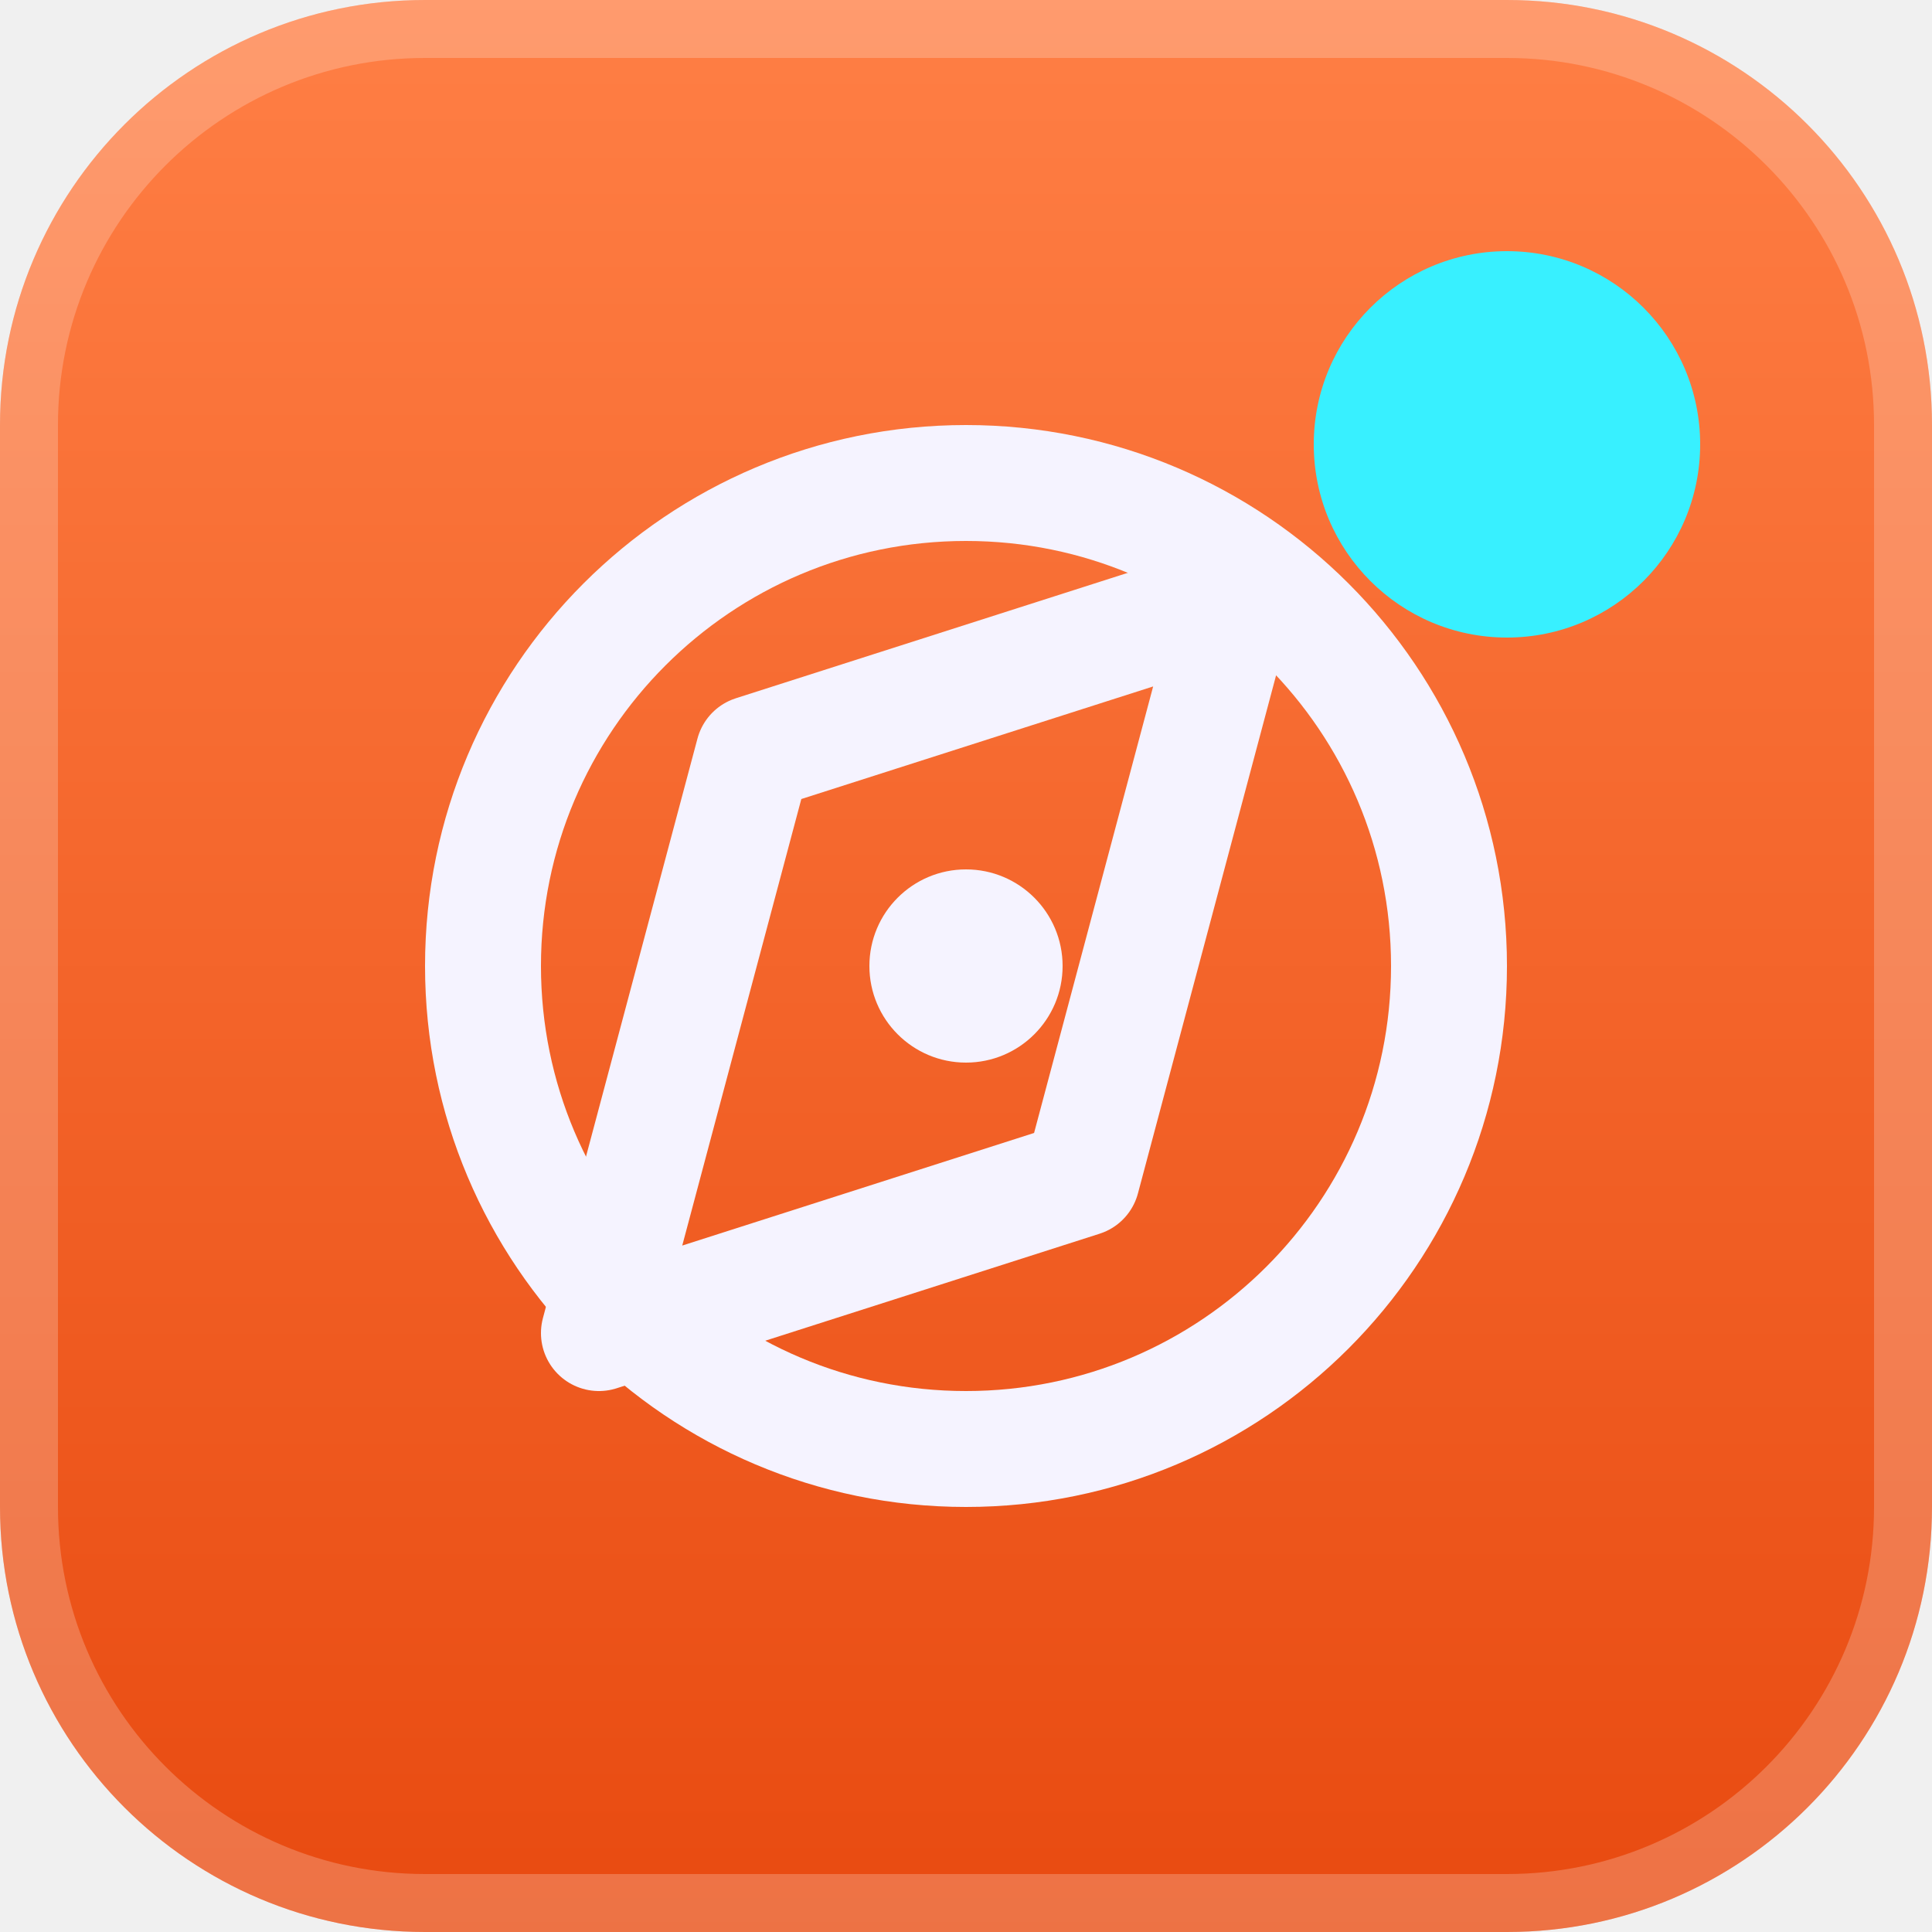
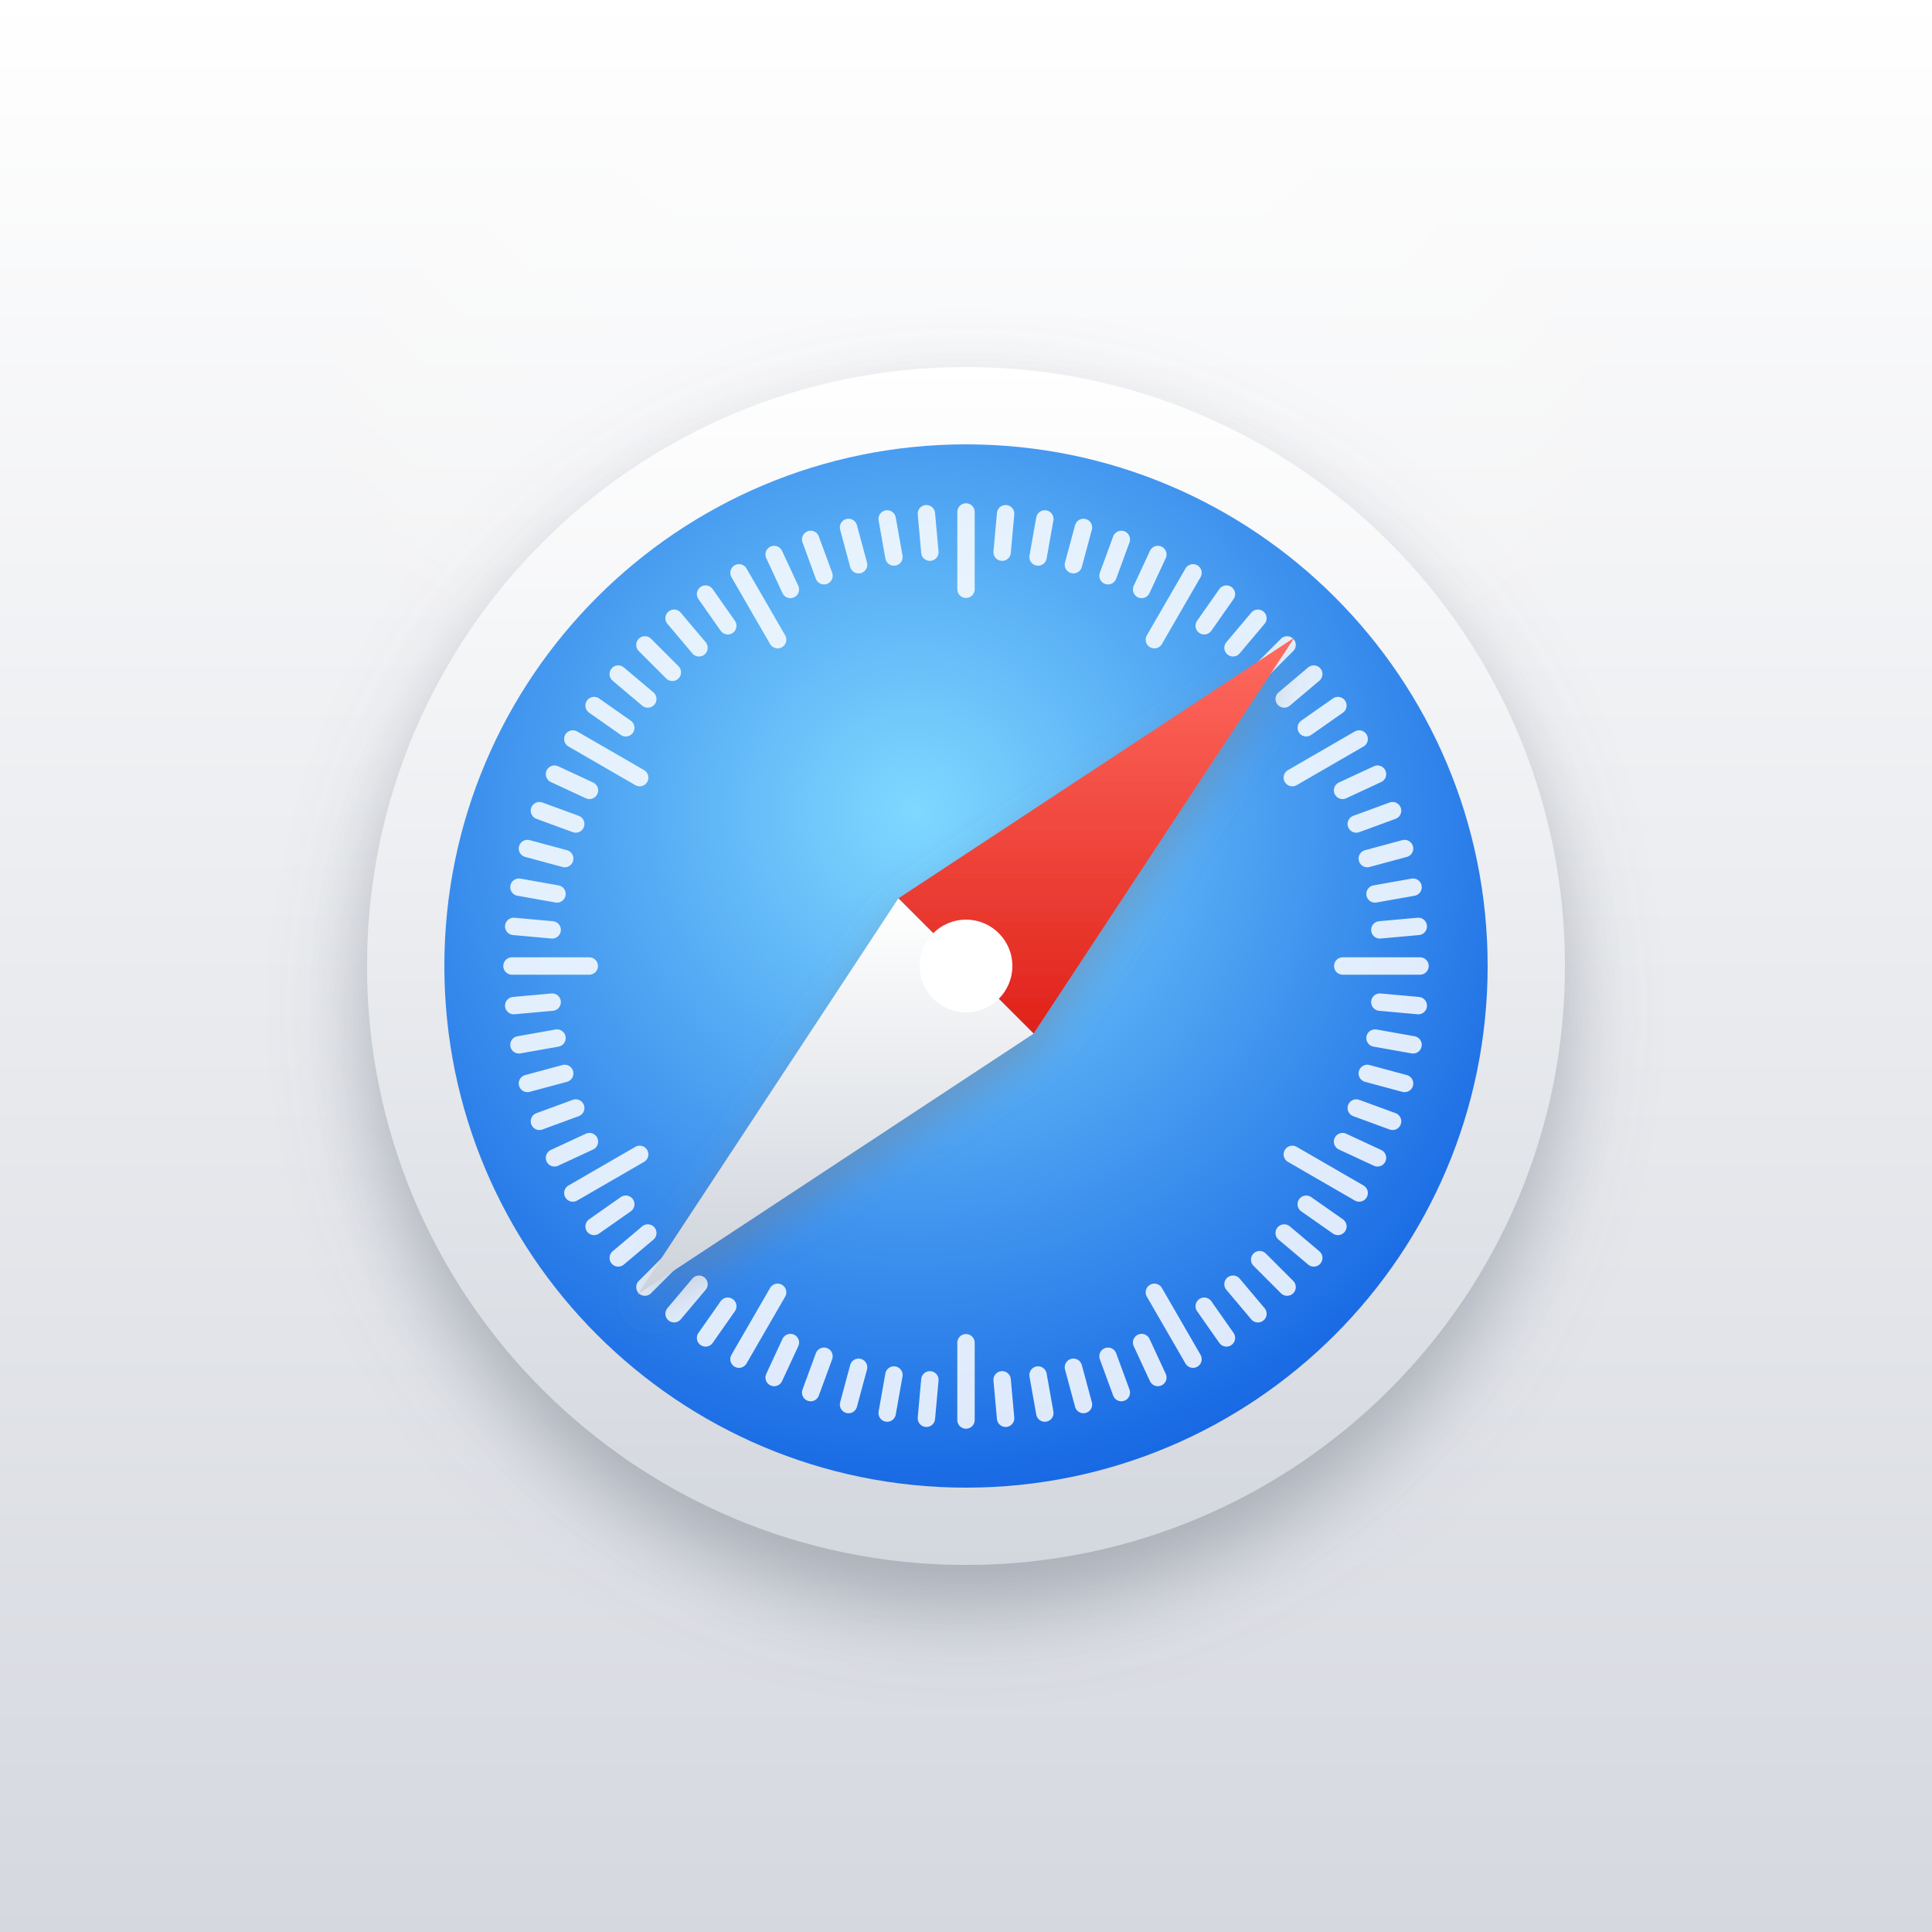
<svg xmlns="http://www.w3.org/2000/svg" viewBox="0 0 100 100">
  <defs>
    <linearGradient id="bg" x1="0" y1="0" x2="0" y2="1">
-       <stop offset="0" stop-color="#ff7f45" />
-       <stop offset="1" stop-color="#e84a10" />
+       <stop offset="0" stop-color="#FFFFFF" />
+       <stop offset="1" stop-color="#D5D8DF" />
+     </linearGradient>
+     <radialGradient id="light" cx=".5" cy="-.1" r="1">
+       <stop offset="0" stop-color="#fff" stop-opacity=".22" />
+       <stop offset=".6" stop-color="#fff" stop-opacity="0" />
+     </radialGradient>
+     <linearGradient id="paper" x1="0" y1="0" x2="0" y2="1">
+       <stop offset="0" stop-color="#FFFFFF" />
+       <stop offset="1" stop-color="#E9EEF5" />
+     </linearGradient>
+     <filter id="drop" x="-25%" y="-25%" width="150%" height="160%">
+       <feDropShadow dx="0" dy="2.2" stdDeviation="2.2" flood-color="#7A808C" flood-opacity=".55" />
+     </filter>
+     <filter id="soft" x="-25%" y="-25%" width="150%" height="160%">
+       <feDropShadow dx="0" dy="1" stdDeviation="1" flood-color="#7A808C" flood-opacity=".45" />
+     </filter>
+     <radialGradient id="face" cx=".45" cy=".35" r=".75">
+       <stop offset="0" stop-color="#7FD8FF" />
+       <stop offset="1" stop-color="#0A5AE0" />
+     </radialGradient>
+     <linearGradient id="rim" x1="0" y1="0" x2="0" y2="1">
+       <stop offset="0" stop-color="#FFFFFF" />
+       <stop offset="1" stop-color="#D3D7DE" />
+     </linearGradient>
+     <linearGradient id="red" x1="0" y1="0" x2="0" y2="1">
+       <stop offset="0" stop-color="#FF6B60" />
+       <stop offset="1" stop-color="#E0221A" />
+     </linearGradient>
+     <linearGradient id="wht" x1="0" y1="0" x2="0" y2="1">
+       <stop offset="0" stop-color="#FFFFFF" />
+       <stop offset="1" stop-color="#CDD2DA" />
    </linearGradient>
  </defs>
-   <rect width="100" height="100" rx="22" fill="url(#bg)" />
-   <circle cx="78" cy="23" r="10" fill="#38f0ff" />
-   <circle cx="50" cy="50" r="25" fill="none" stroke="#f5f3ff" stroke-width="6" />
-   <path d="M39 39 L64 31 L56 61 L31 69 Z" fill="none" stroke="#f5f3ff" stroke-width="6" stroke-linejoin="round" />
-   <circle cx="50" cy="50" r="5" fill="#f5f3ff" />
-   <rect x="1.5" y="1.5" width="97" height="97" rx="20.5" fill="none" stroke="#ffffff" stroke-opacity=".22" stroke-width="3" />
+   <rect width="100" height="100" fill="url(#bg)" />
+   <rect width="100" height="100" fill="url(#light)" />
+   <g filter="url(#drop)">
+     <circle cx="50" cy="50" r="31" fill="url(#rim)" />
+   </g>
+   <circle cx="50" cy="50" r="27" fill="url(#face)" />
+   <g stroke="#fff" stroke-width=".9" stroke-linecap="round" opacity=".85">
+     <path d="M73.5 50L69.5 50" />
+     <path d="M73.41 52.05L71.42 51.87" />
+     <path d="M73.14 54.08L71.17 53.73" />
+     <path d="M72.7 56.08L70.77 55.56" />
+     <path d="M72.08 58.04L70.2 57.35" />
+     <path d="M71.3 59.93L69.49 59.09" />
+     <path d="M70.35 61.75L66.89 59.75" />
+     <path d="M69.25 63.48L67.61 62.33" />
+     <path d="M68 65.11L66.47 63.82" />
+     <path d="M66.62 66.62L65.2 65.2" />
+     <path d="M65.11 68L63.82 66.47" />
+     <path d="M63.48 69.25L62.33 67.61" />
+     <path d="M61.75 70.35L59.75 66.89" />
+     <path d="M59.93 71.3L59.09 69.49" />
+     <path d="M58.04 72.08L57.35 70.2" />
+     <path d="M56.08 72.7L55.56 70.77" />
+     <path d="M54.08 73.14L53.73 71.17" />
+     <path d="M52.05 73.41L51.87 71.42" />
+     <path d="M50 73.5L50 69.5" />
+     <path d="M47.95 73.41L48.13 71.42" />
+     <path d="M45.92 73.14L46.27 71.17" />
+     <path d="M43.92 72.7L44.44 70.77" />
+     <path d="M41.96 72.08L42.65 70.2" />
+     <path d="M40.07 71.3L40.91 69.49" />
+     <path d="M38.25 70.35L40.25 66.89" />
+     <path d="M36.52 69.25L37.67 67.61" />
+     <path d="M34.89 68L36.18 66.47" />
+     <path d="M33.38 66.62L34.8 65.2" />
+     <path d="M32 65.11L33.53 63.82" />
+     <path d="M30.75 63.48L32.39 62.33" />
+     <path d="M29.65 61.75L33.11 59.75" />
+     <path d="M28.7 59.93L30.51 59.09" />
+     <path d="M27.92 58.04L29.8 57.35" />
+     <path d="M27.3 56.08L29.23 55.56" />
+     <path d="M26.86 54.08L28.83 53.73" />
+     <path d="M26.59 52.05L28.58 51.87" />
+     <path d="M26.5 50L30.5 50" />
+     <path d="M26.59 47.95L28.58 48.13" />
+     <path d="M26.86 45.92L28.83 46.27" />
+     <path d="M27.3 43.92L29.23 44.44" />
+     <path d="M27.92 41.96L29.8 42.65" />
+     <path d="M28.7 40.07L30.51 40.91" />
+     <path d="M29.65 38.25L33.11 40.25" />
+     <path d="M30.75 36.52L32.39 37.67" />
+     <path d="M32 34.89L33.53 36.18" />
+     <path d="M33.38 33.38L34.8 34.8" />
+     <path d="M34.89 32L36.18 33.53" />
+     <path d="M36.52 30.75L37.67 32.39" />
+     <path d="M38.25 29.65L40.25 33.11" />
+     <path d="M40.07 28.7L40.91 30.51" />
+     <path d="M41.96 27.92L42.65 29.8" />
+     <path d="M43.92 27.3L44.44 29.23" />
+     <path d="M45.92 26.86L46.27 28.83" />
+     <path d="M47.95 26.59L48.13 28.58" />
+     <path d="M50 26.5L50 30.5" />
+     <path d="M52.05 26.59L51.87 28.58" />
+     <path d="M54.08 26.86L53.73 28.83" />
+     <path d="M56.08 27.3L55.56 29.23" />
+     <path d="M58.04 27.92L57.35 29.8" />
+     <path d="M59.93 28.7L59.09 30.51" />
+     <path d="M61.75 29.65L59.75 33.11" />
+     <path d="M63.48 30.75L62.33 32.39" />
+     <path d="M65.11 32L63.82 33.53" />
+     <path d="M66.62 33.38L65.2 34.8" />
+     <path d="M68 34.89L66.47 36.18" />
+     <path d="M69.25 36.52L67.61 37.67" />
+     <path d="M70.35 38.25L66.89 40.25" />
+     <path d="M71.3 40.07L69.49 40.91" />
+     <path d="M72.08 41.96L70.2 42.65" />
+     <path d="M72.7 43.92L70.77 44.44" />
+     <path d="M73.14 45.92L71.17 46.27" />
+     <path d="M73.41 47.95L71.42 48.13" />
+   </g>
+   <g filter="url(#soft)">
+     <path d="M67 33L53.5 53.5L46.5 46.5Z" fill="url(#red)" />
+     <path d="M33 67L46.5 46.5L53.5 53.5Z" fill="url(#wht)" />
+   </g>
+   <circle cx="50" cy="50" r="2.4" fill="#fff" />
</svg>
